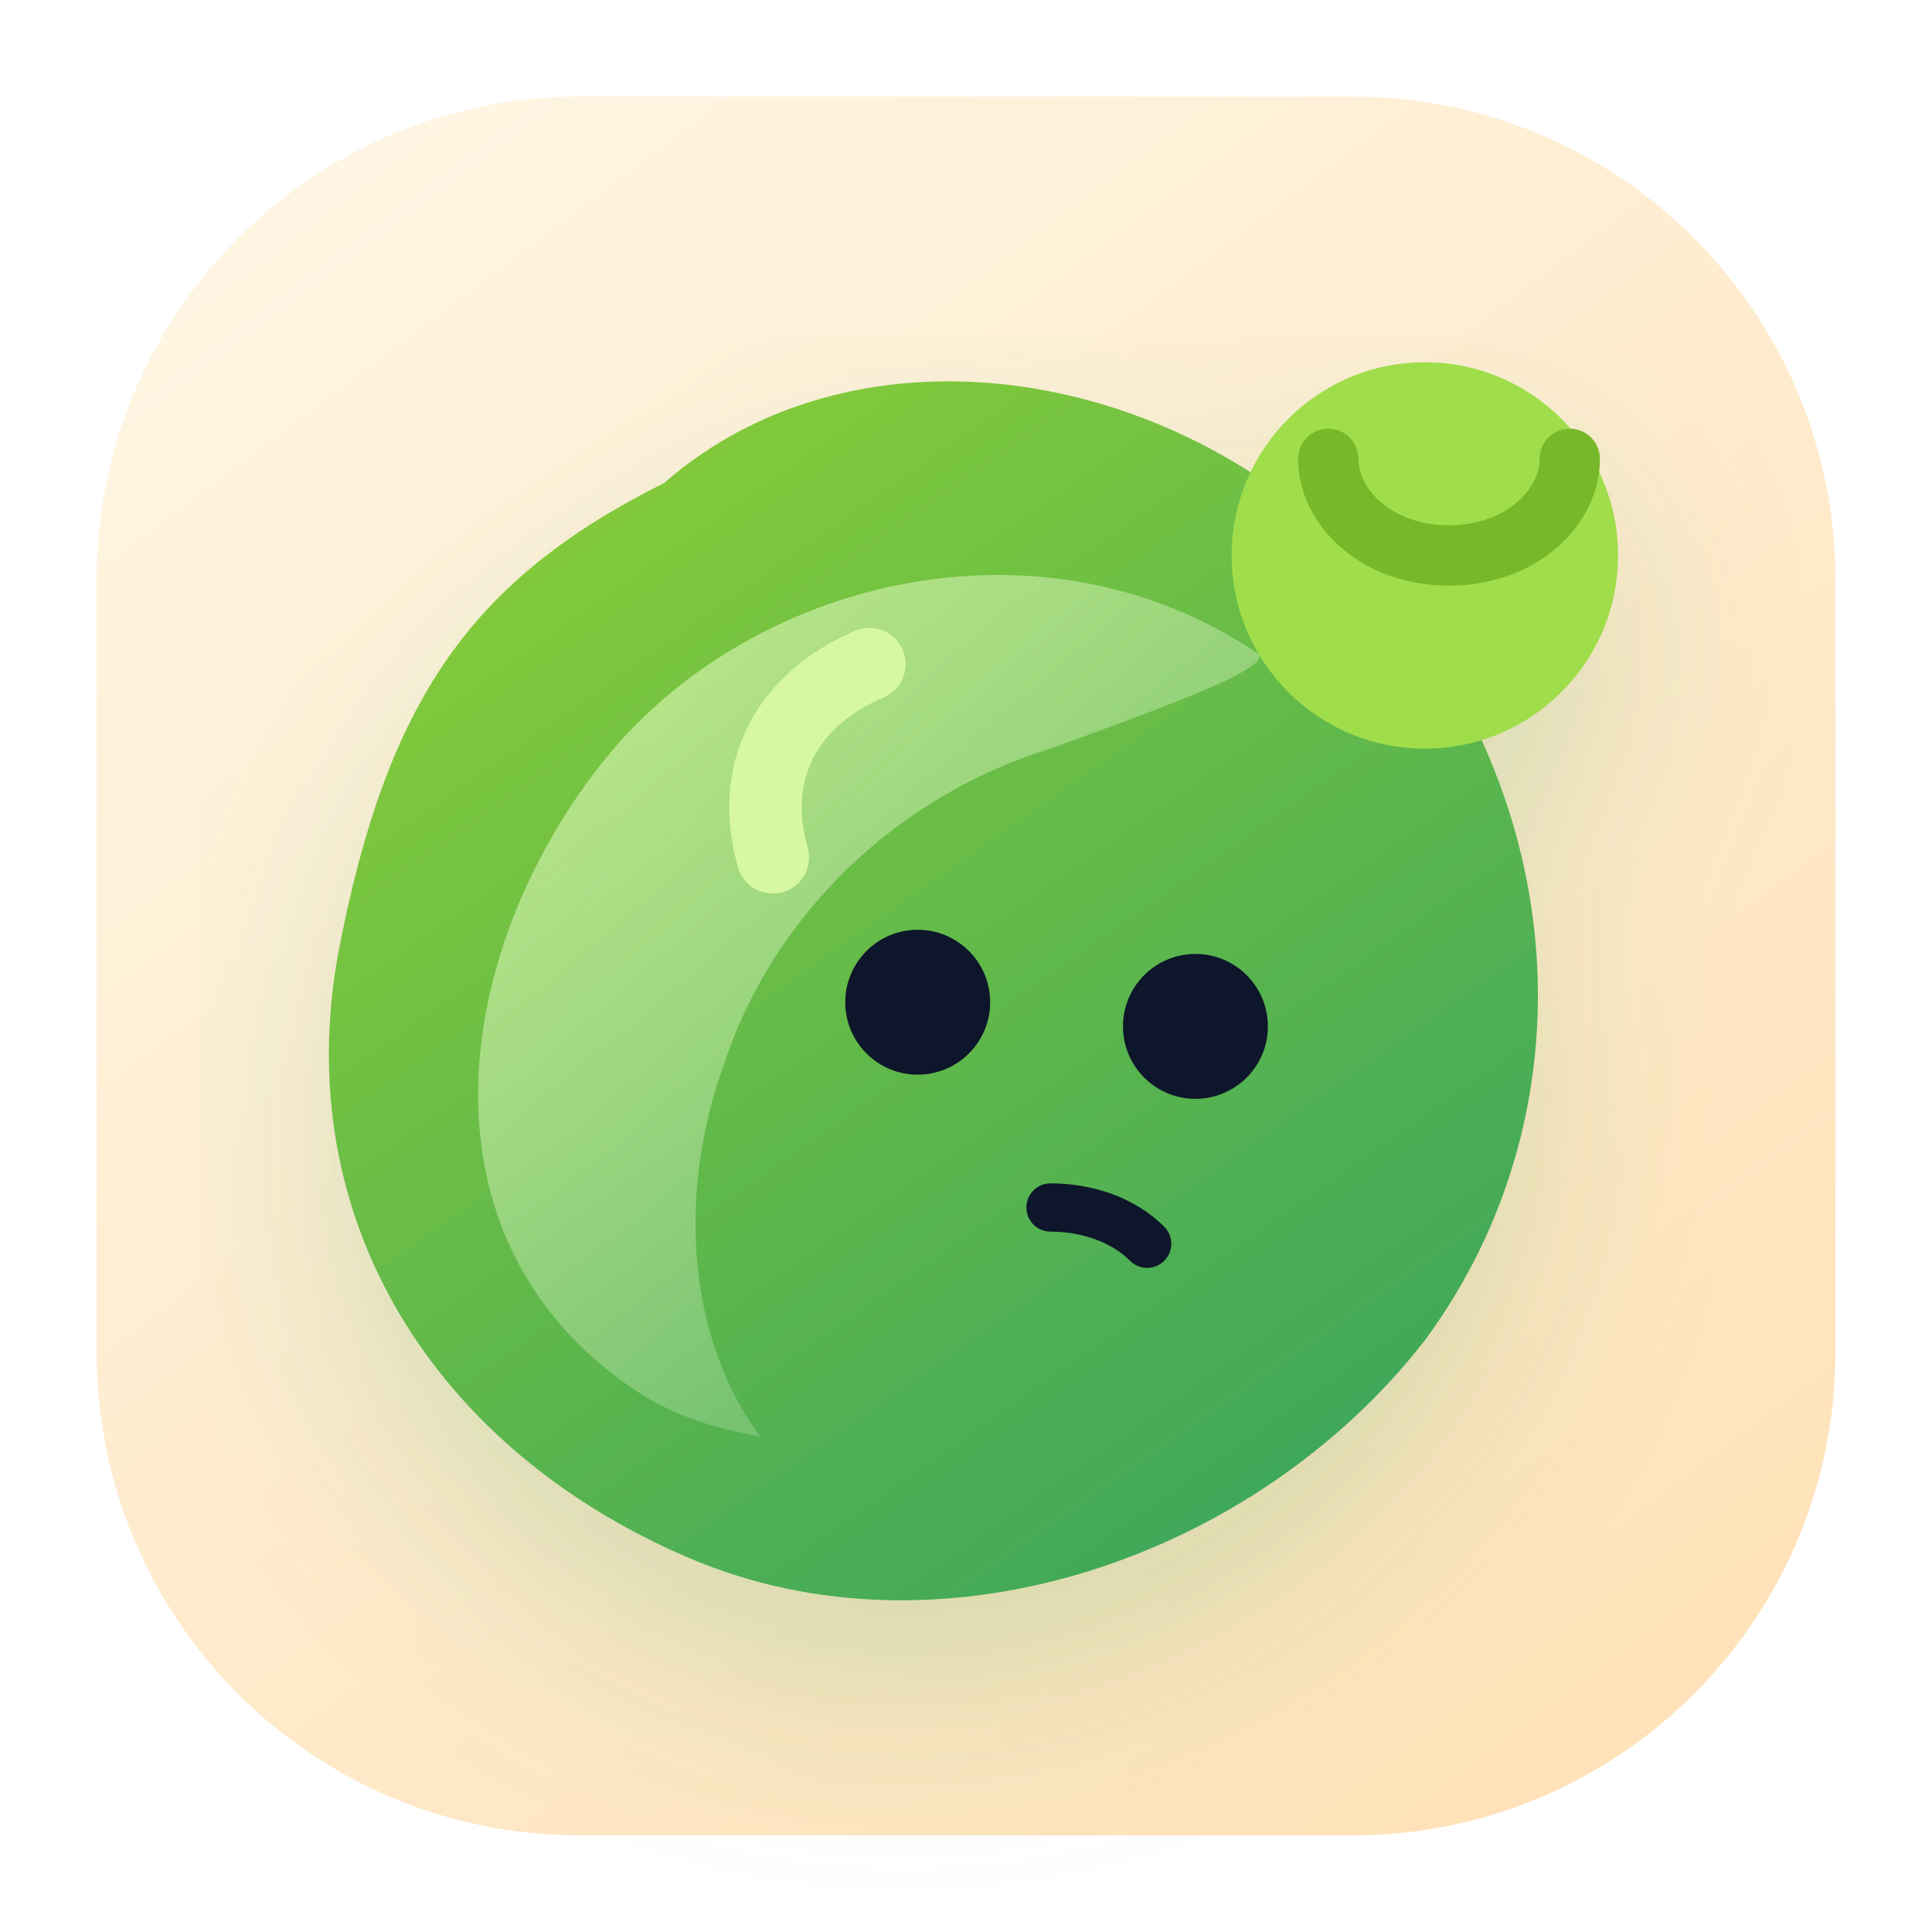
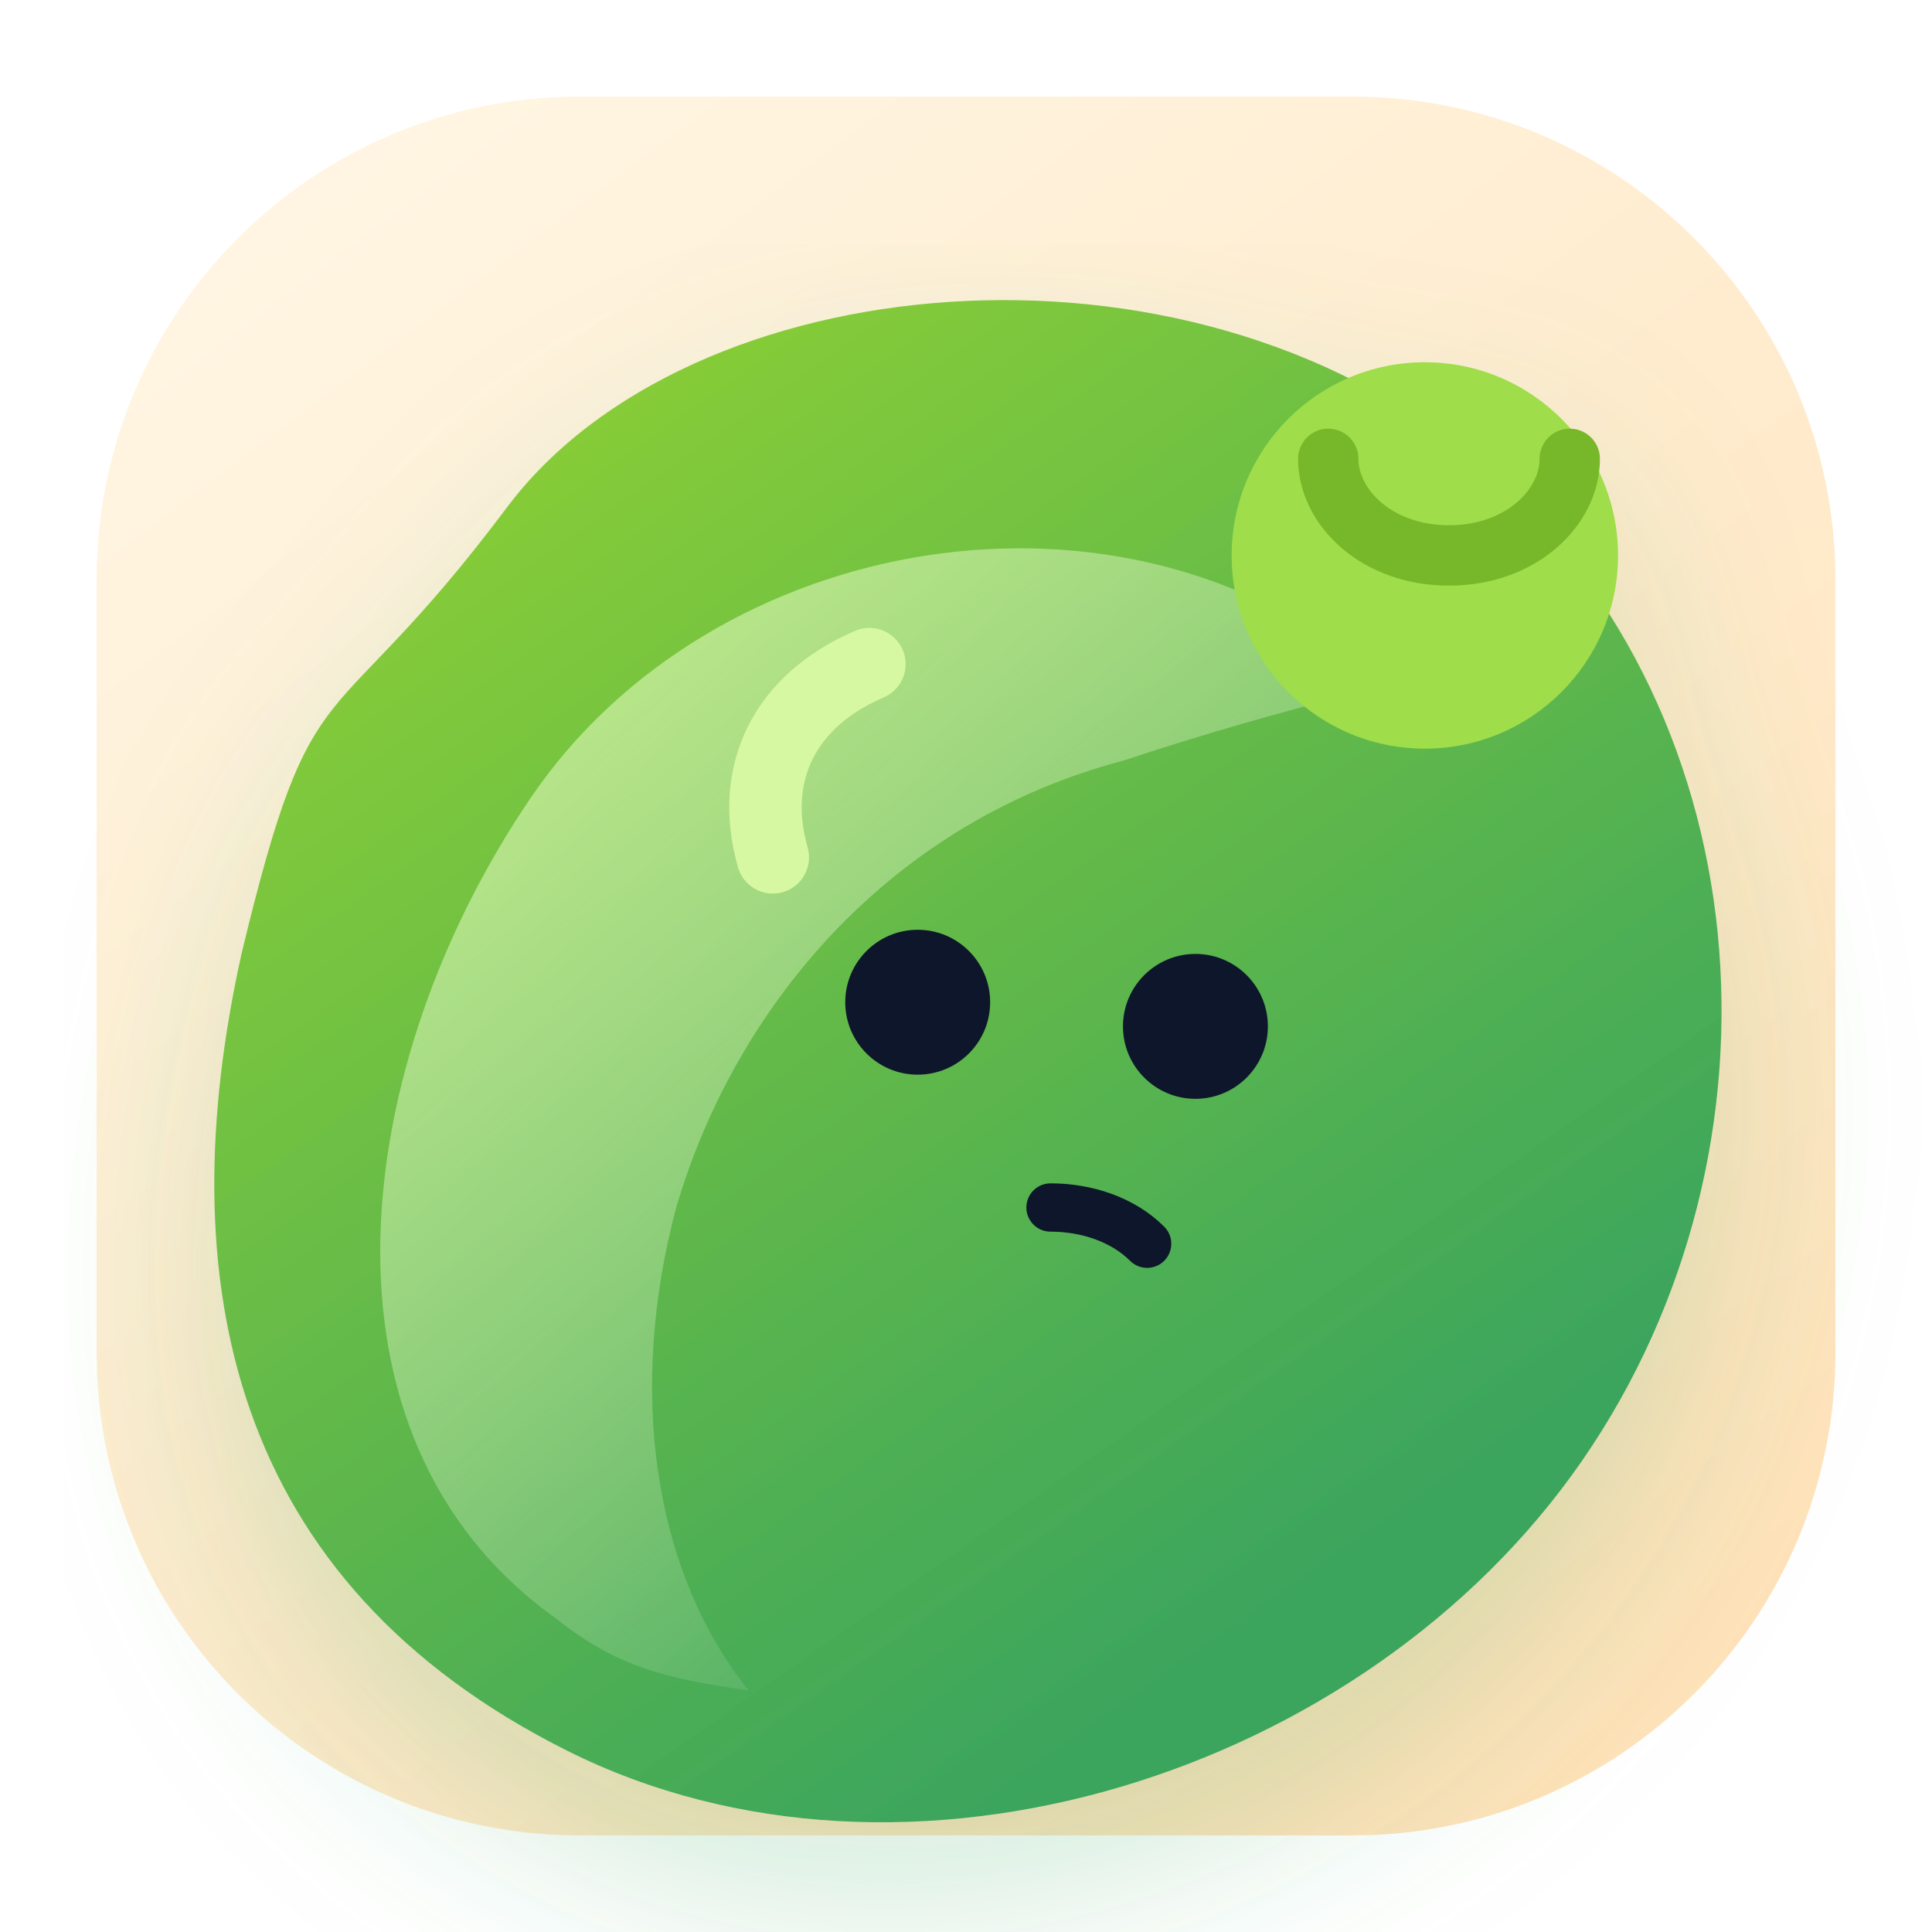
<svg xmlns="http://www.w3.org/2000/svg" width="160" height="160" viewBox="0 0 160 160" fill="none">
  <defs>
    <linearGradient id="bg" x1="20" y1="0" x2="140" y2="160" gradientUnits="userSpaceOnUse">
      <stop stop-color="#FFF7E6" />
      <stop offset="1" stop-color="#FFE0B5" />
    </linearGradient>
    <linearGradient id="bean" x1="40" y1="30" x2="110" y2="130" gradientUnits="userSpaceOnUse">
      <stop stop-color="#8CCF35" />
      <stop offset="1" stop-color="#3BA55D" />
    </linearGradient>
    <linearGradient id="bean-highlight" x1="40" y1="20" x2="120" y2="110" gradientUnits="userSpaceOnUse">
      <stop stop-color="#E3FFB3" stop-opacity="0.9" />
      <stop offset="1" stop-color="#FFFFFF" stop-opacity="0" />
    </linearGradient>
    <filter id="shadow" x="-10%" y="-10%" width="130%" height="140%" color-interpolation-filters="sRGB">
      <feDropShadow dx="0" dy="8" stdDeviation="8" flood-color="#3BA55D" flood-opacity="0.2" />
    </filter>
  </defs>
  <rect x="8" y="8" width="144" height="144" rx="40" fill="url(#bg)" />
  <g filter="url(#shadow)">
-     <path d="M55 40C71 26 98 30 114 48C130 66 132 92 118 111C104 129 78 138 57 129C36 120 24 101 28 79C32 58 39 48 55 40Z" fill="url(#bean)" />
-     <path d="M104 54C86 42 62 48 50 63C38 78 34 101 51 114C55 117 58 118 63 119C57 111 56 99 60 88C64 76 74 66 87 62C98 58 106 55 104 54Z" fill="url(#bean-highlight)" opacity="0.85" />
+     <path d="M42 42C57 22 98 18 122 38C146 58 149 95 131 121C113 147 75 159 47 145C19 131 14 106 20 79C26 54 27 62 42 42Z" fill="url(#bean)" />
+     <path d="M114 56C93 38 59 44 44 66C29 88 25 119 46 134C51 138 55 139 62 140C54 130 52 115 56 100C61 83 74 68 93 63C108 58 116 57 114 56Z" fill="url(#bean-highlight)" opacity="0.85" />
    <circle cx="76" cy="83" r="6" fill="#0F172A" />
    <circle cx="99" cy="85" r="6" fill="#0F172A" />
    <path d="M87 100C90 100 93 101 95 103" stroke="#0F172A" stroke-width="4" stroke-linecap="round" />
    <path d="M64 71C62 64 65 58 72 55" stroke="#D7F8A2" stroke-width="6" stroke-linecap="round" />
    <circle cx="118" cy="46" r="16" fill="#9FDD4B" />
    <path d="M130 38C130 42 126 46 120 46C114 46 110 42 110 38" stroke="#77B829" stroke-width="5" stroke-linecap="round" />
  </g>
</svg>
